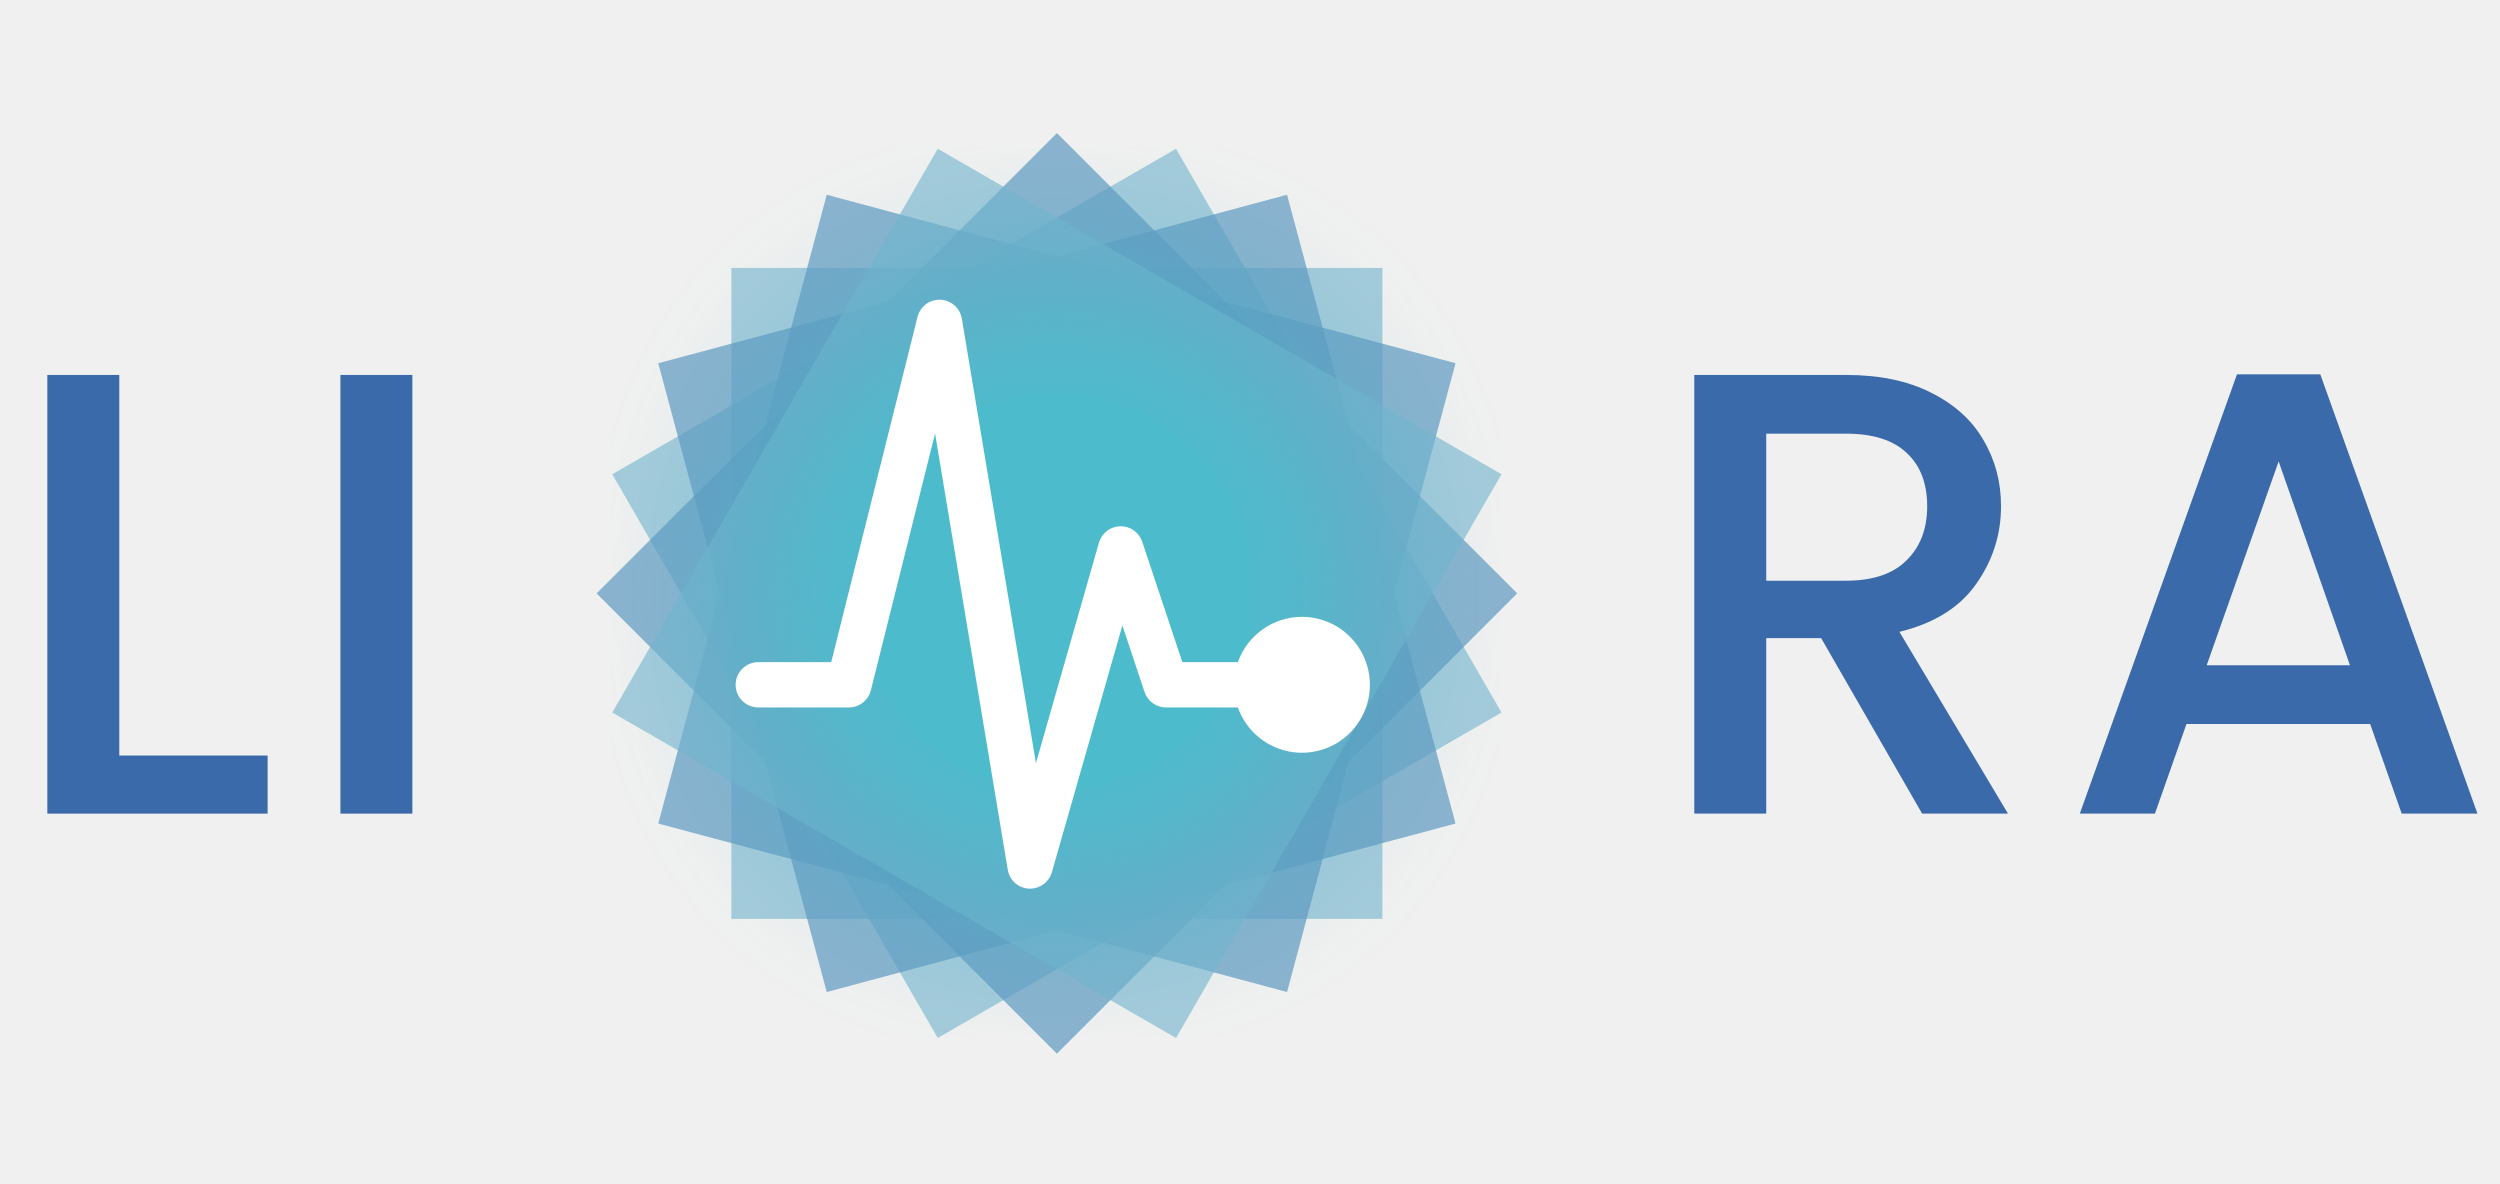
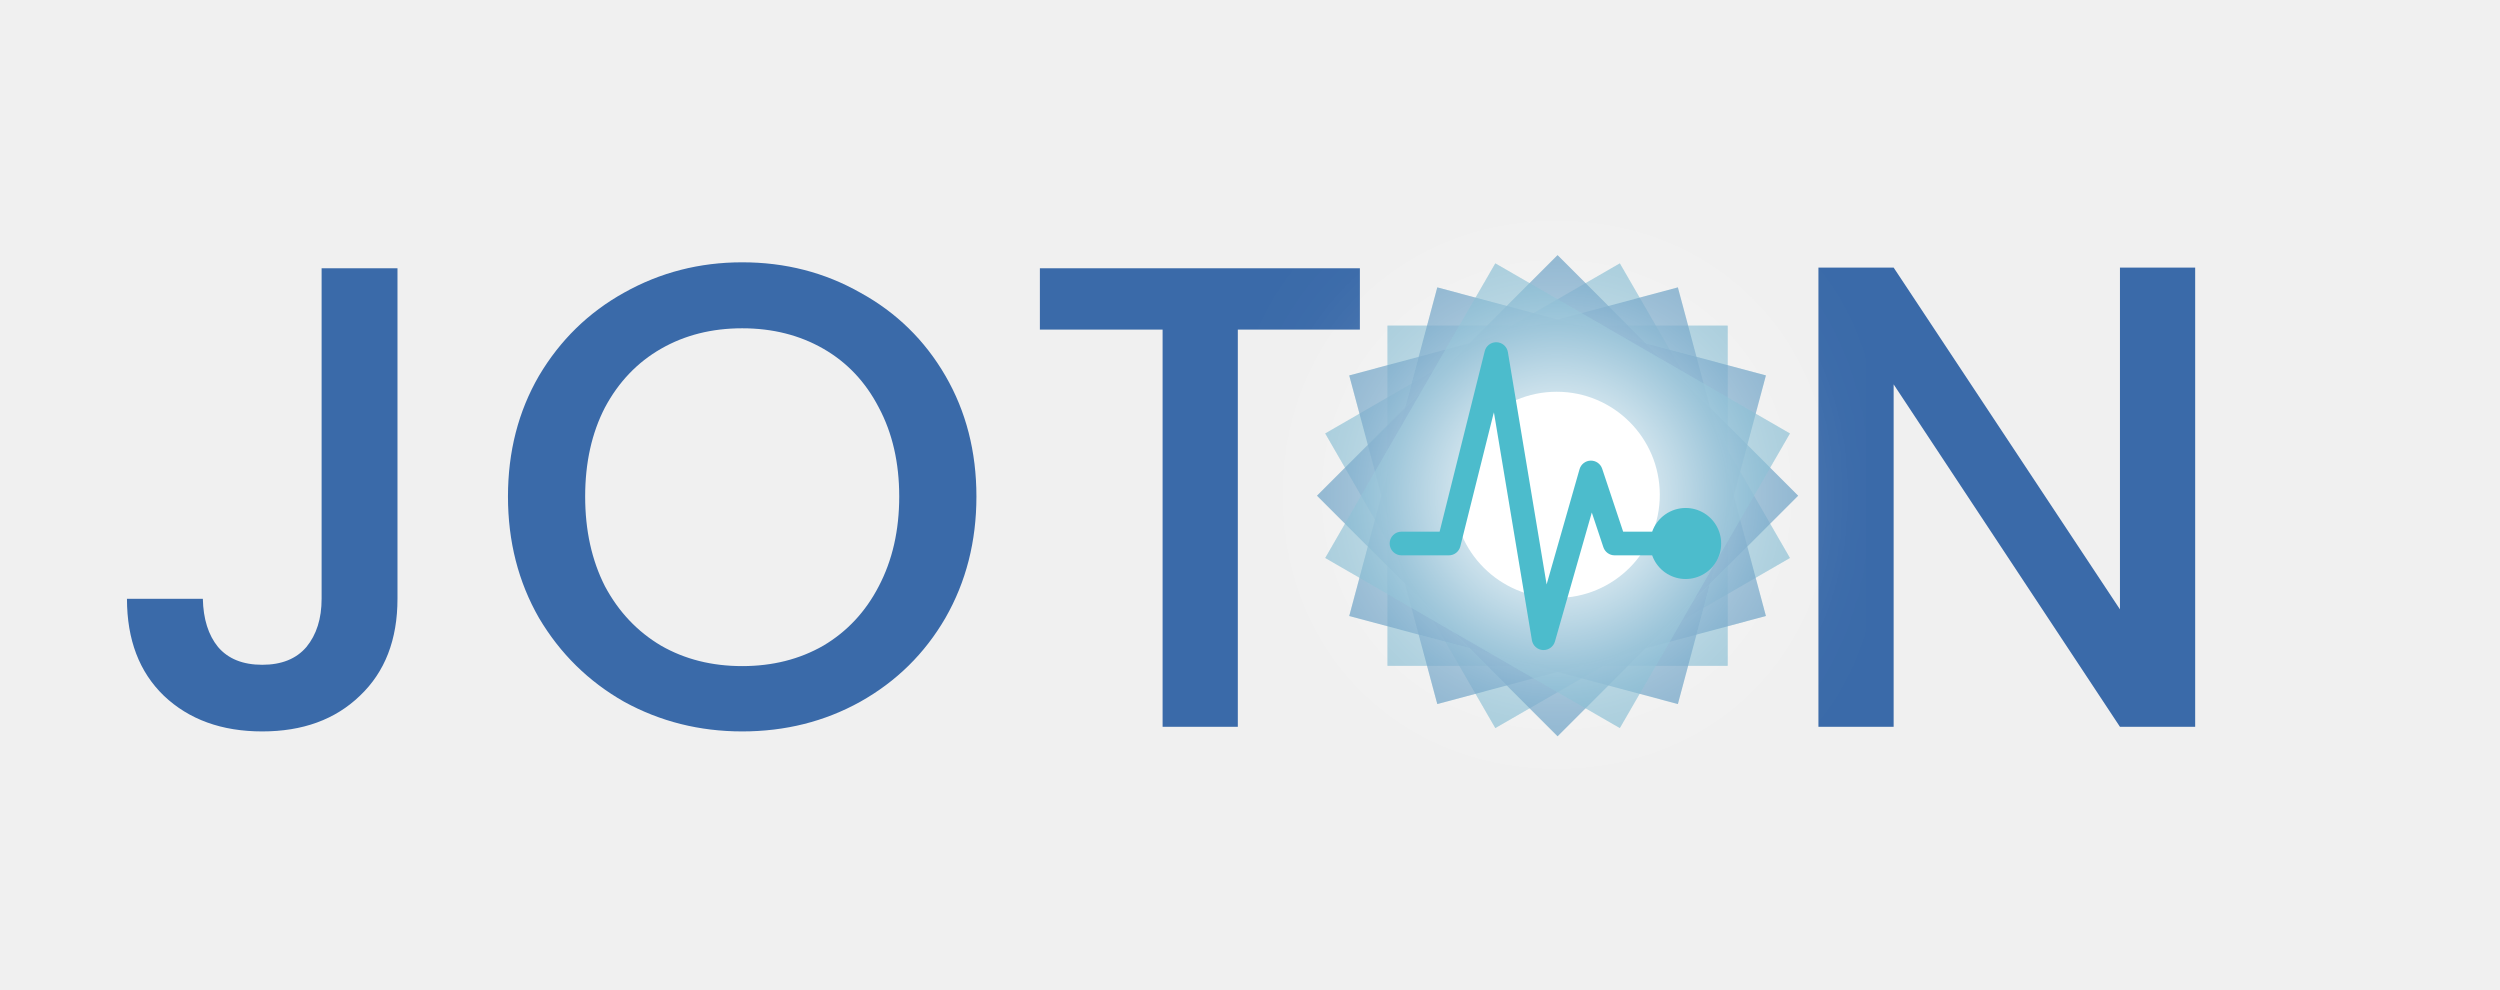
- <svg xmlns="http://www.w3.org/2000/svg" width="507" height="240" viewBox="0 0 507 240" fill="none">
+ <svg xmlns="http://www.w3.org/2000/svg" width="485" height="192" viewBox="0 0 485 192" fill="none">
  <g clip-path="url(#clip0_13_310)">
+     <path d="M77.112 52.04V116.168C77.112 124.104 74.68 130.376 69.816 134.984C65.037 139.592 58.723 141.896 50.872 141.896C43.021 141.896 36.664 139.592 31.8 134.984C27.021 130.376 24.632 124.104 24.632 116.168H39.352C39.437 120.093 40.419 123.208 42.296 125.512C44.259 127.816 47.117 128.968 50.872 128.968C54.627 128.968 57.485 127.816 59.448 125.512C61.411 123.123 62.392 120.008 62.392 116.168V52.04H77.112ZM143.986 141.896C135.709 141.896 128.071 139.976 121.074 136.136C114.162 132.211 108.658 126.792 104.562 119.88C100.551 112.883 98.546 105.032 98.546 96.328C98.546 87.624 100.551 79.816 104.562 72.904C108.658 65.992 114.162 60.616 121.074 56.776C128.071 52.851 135.709 50.888 143.986 50.888C152.349 50.888 159.986 52.851 166.898 56.776C173.895 60.616 179.399 65.992 183.41 72.904C187.421 79.816 189.426 87.624 189.426 96.328C189.426 105.032 187.421 112.883 183.41 119.88C179.399 126.792 173.895 132.211 166.898 136.136C159.986 139.976 152.349 141.896 143.986 141.896ZM143.986 129.224C149.874 129.224 155.122 127.901 159.73 125.256C164.338 122.525 167.922 118.685 170.482 113.736C173.127 108.701 174.45 102.899 174.45 96.328C174.45 89.757 173.127 83.997 170.482 79.048C167.922 74.099 164.338 70.301 159.73 67.656C155.122 65.011 149.874 63.688 143.986 63.688C138.098 63.688 132.85 65.011 128.242 67.656C123.634 70.301 120.007 74.099 117.362 79.048C114.802 83.997 113.522 89.757 113.522 96.328C113.522 102.899 114.802 108.701 117.362 113.736C120.007 118.685 123.634 122.525 128.242 125.256C132.85 127.901 138.098 129.224 143.986 129.224ZM263.817 52.04V63.944H240.137V141H225.545V63.944H201.737V52.04H263.817ZM425.863 141H411.271L367.367 74.568V141H352.775V51.912H367.367L411.271 118.216V51.912H425.863V141Z" fill="#3A6AA9" />
    <g clip-path="url(#clip1_13_310)">
-       <path d="M24.192 153.224H54.272V165H9.6V76.04H24.192V153.224ZM83.627 76.04V165H69.035V76.04H83.627Z" fill="#3A6AA9" />
-     </g>
-     <rect x="124.18" y="96.18" width="132" height="132" transform="rotate(-30 124.18 96.1804)" fill="#4CBCCC" fill-opacity="0.4" />
-     <rect x="124.18" y="96.18" width="132" height="132" transform="rotate(-30 124.18 96.1804)" fill="white" fill-opacity="0.2" />
-     <rect x="124.18" y="96.18" width="132" height="132" transform="rotate(-30 124.18 96.1804)" fill="#3A6AA9" fill-opacity="0.2" />
-     <rect x="148.338" y="54.338" width="132" height="132" fill="#4CBCCC" fill-opacity="0.4" />
-     <rect x="148.338" y="54.338" width="132" height="132" fill="white" fill-opacity="0.2" />
-     <rect x="148.338" y="54.338" width="132" height="132" fill="#3A6AA9" fill-opacity="0.2" />
-     <rect x="133.505" y="73.669" width="132" height="132" transform="rotate(-15 133.505 73.669)" fill="#4CBCCC" fill-opacity="0.4" />
-     <rect x="133.505" y="73.669" width="132" height="132" transform="rotate(-15 133.505 73.669)" fill="white" fill-opacity="0.2" />
-     <rect x="133.505" y="73.669" width="132" height="132" transform="rotate(-15 133.505 73.669)" fill="#3A6AA9" fill-opacity="0.4" />
-     <rect x="133.505" y="167.007" width="132" height="132" transform="rotate(-75 133.505 167.007)" fill="#4CBCCC" fill-opacity="0.4" />
-     <rect x="133.505" y="167.007" width="132" height="132" transform="rotate(-75 133.505 167.007)" fill="white" fill-opacity="0.2" />
-     <rect x="133.505" y="167.007" width="132" height="132" transform="rotate(-75 133.505 167.007)" fill="#3A6AA9" fill-opacity="0.4" />
-     <rect x="121" y="120.338" width="132" height="132" transform="rotate(-45 121 120.338)" fill="#4CBCCC" fill-opacity="0.4" />
-     <rect x="121" y="120.338" width="132" height="132" transform="rotate(-45 121 120.338)" fill="white" fill-opacity="0.2" />
-     <rect x="121" y="120.338" width="132" height="132" transform="rotate(-45 121 120.338)" fill="#3A6AA9" fill-opacity="0.4" />
-     <rect x="124.18" y="144.496" width="132" height="132" transform="rotate(-60 124.18 144.496)" fill="#4CBCCC" fill-opacity="0.4" />
-     <rect x="124.18" y="144.496" width="132" height="132" transform="rotate(-60 124.18 144.496)" fill="white" fill-opacity="0.2" />
-     <rect x="124.18" y="144.496" width="132" height="132" transform="rotate(-60 124.18 144.496)" fill="#3A6AA9" fill-opacity="0.2" />
-     <g filter="url(#filter0_f_13_310)">
-       <circle cx="214" cy="120" r="60" fill="#4CBCCC" />
-     </g>
-     <circle cx="214" cy="120" r="40" fill="#4CBCCC" />
-     <path d="M264.031 125.094C261.182 125.098 258.405 125.983 256.079 127.628C253.753 129.273 251.993 131.597 251.04 134.281H239.779L231.64 109.86C231.329 108.929 230.729 108.122 229.927 107.558C229.125 106.993 228.163 106.7 227.183 106.721C226.202 106.742 225.254 107.076 224.477 107.675C223.7 108.274 223.135 109.106 222.866 110.049L210.086 154.769L195.062 64.617C194.888 63.576 194.36 62.627 193.569 61.929C192.777 61.231 191.769 60.827 190.714 60.785C189.66 60.743 188.623 61.066 187.778 61.698C186.933 62.33 186.332 63.234 186.075 64.258L168.57 134.281H153.781C152.563 134.281 151.394 134.765 150.533 135.627C149.671 136.488 149.188 137.657 149.188 138.875C149.188 140.093 149.671 141.262 150.533 142.123C151.394 142.985 152.563 143.469 153.781 143.469H172.156C173.181 143.469 174.176 143.126 174.983 142.496C175.79 141.865 176.364 140.983 176.612 139.989L189.63 87.916L204.376 176.38C204.546 177.41 205.061 178.352 205.838 179.049C206.614 179.747 207.606 180.16 208.648 180.219H208.909C209.907 180.218 210.877 179.893 211.673 179.292C212.469 178.691 213.048 177.847 213.322 176.888L227.62 126.851L232.11 140.328C232.415 141.242 233 142.038 233.783 142.602C234.565 143.165 235.505 143.469 236.469 143.469H251.04C251.882 145.851 253.363 147.956 255.32 149.553C257.278 151.15 259.637 152.179 262.14 152.526C264.642 152.873 267.192 152.525 269.511 151.521C271.829 150.516 273.827 148.894 275.285 146.831C276.744 144.768 277.607 142.344 277.781 139.823C277.955 137.302 277.433 134.783 276.271 132.539C275.109 130.295 273.353 128.414 271.195 127.101C269.036 125.788 266.558 125.093 264.031 125.094Z" fill="white" />
-     <g clip-path="url(#clip2_13_310)">
-       <path d="M389.808 165L369.328 129.416H358.192V165H343.6V76.04H374.32C381.147 76.04 386.907 77.235 391.6 79.624C396.379 82.013 399.92 85.213 402.224 89.224C404.613 93.235 405.808 97.715 405.808 102.664C405.808 108.467 404.101 113.757 400.688 118.536C397.36 123.229 392.197 126.429 385.2 128.136L407.216 165H389.808ZM358.192 117.768H374.32C379.781 117.768 383.877 116.403 386.608 113.672C389.424 110.941 390.832 107.272 390.832 102.664C390.832 98.056 389.467 94.472 386.736 91.912C384.005 89.267 379.867 87.944 374.32 87.944H358.192V117.768ZM480.667 146.824H443.419L437.019 165H421.787L453.659 75.912H470.555L502.427 165H487.067L480.667 146.824ZM476.571 134.92L462.107 93.576L447.515 134.92H476.571Z" fill="#3A6AA9" />
+       <path d="M314.248 51.09L257.09 84.09L290.09 141.248L347.248 108.248L314.248 51.09Z" fill="#4CBCCC" fill-opacity="0.4" />
+       <path d="M314.248 51.09L257.09 84.09L290.09 141.248L347.248 108.248L314.248 51.09Z" fill="white" fill-opacity="0.2" />
+       <path d="M314.248 51.09L257.09 84.09L290.09 141.248L347.248 108.248L314.248 51.09Z" fill="#3A6AA9" fill-opacity="0.2" />
+       <path d="M335.169 63.169H269.169V129.169H335.169V63.169Z" fill="#4CBCCC" fill-opacity="0.4" />
+       <path d="M335.169 63.169H269.169V129.169H335.169V63.169Z" fill="white" fill-opacity="0.2" />
+       <path d="M335.169 63.169H269.169V129.169H335.169V63.169Z" fill="#3A6AA9" fill-opacity="0.2" />
+       <path d="M325.504 55.752L261.752 72.835L278.834 136.586L342.586 119.504L325.504 55.752Z" fill="#4CBCCC" fill-opacity="0.4" />
+       <path d="M325.504 55.752L261.752 72.835L278.834 136.586L342.586 119.504L325.504 55.752Z" fill="white" fill-opacity="0.2" />
+       <path d="M325.504 55.752L261.752 72.835L278.834 136.586L342.586 119.504L325.504 55.752Z" fill="#3A6AA9" fill-opacity="0.4" />
+       <path d="M278.834 55.752L261.752 119.504L325.504 136.586L342.586 72.835L278.834 55.752Z" fill="#4CBCCC" fill-opacity="0.4" />
+       <path d="M278.834 55.752L261.752 119.504L325.504 136.586L342.586 72.835L278.834 55.752Z" fill="white" fill-opacity="0.2" />
+       <path d="M278.834 55.752L261.752 119.504L325.504 136.586L342.586 72.835L278.834 55.752Z" fill="#3A6AA9" fill-opacity="0.4" />
+       <path d="M302.169 49.5L255.5 96.169L302.169 142.838L348.838 96.169L302.169 49.5Z" fill="#4CBCCC" fill-opacity="0.4" />
+       <path d="M302.169 49.5L255.5 96.169L302.169 142.838L348.838 96.169L302.169 49.5Z" fill="white" fill-opacity="0.2" />
+       <path d="M302.169 49.5L255.5 96.169L302.169 142.838L348.838 96.169L302.169 49.5Z" fill="#3A6AA9" fill-opacity="0.4" />
+       <path d="M290.09 51.09L257.09 108.248L314.248 141.248L347.248 84.09L290.09 51.09Z" fill="#4CBCCC" fill-opacity="0.4" />
+       <path d="M290.09 51.09L257.09 108.248L314.248 141.248L347.248 84.09L290.09 51.09Z" fill="white" fill-opacity="0.2" />
+       <path d="M290.09 51.09L257.09 108.248L314.248 141.248L347.248 84.09L290.09 51.09Z" fill="#3A6AA9" fill-opacity="0.2" />
+       <g filter="url(#filter0_f_13_310)">
+         <path d="M302 126C318.569 126 332 112.569 332 96C332 79.431 318.569 66 302 66C285.431 66 272 79.431 272 96C272 112.569 285.431 126 302 126Z" fill="white" />
+       </g>
+       <path d="M302 116C313.046 116 322 107.046 322 96C322 84.954 313.046 76 302 76C290.954 76 282 84.954 282 96C282 107.046 290.954 116 302 116Z" fill="white" />
+       <path d="M327.016 98.547C325.591 98.549 324.202 98.992 323.039 99.814C321.876 100.637 320.996 101.799 320.52 103.141H314.89L310.82 90.93C310.664 90.465 310.365 90.061 309.964 89.779C309.563 89.496 309.081 89.35 308.591 89.361C308.101 89.371 307.627 89.538 307.239 89.838C306.85 90.137 306.567 90.553 306.433 91.025L300.043 113.385L292.531 68.308C292.444 67.788 292.18 67.314 291.784 66.965C291.388 66.616 290.885 66.414 290.357 66.393C289.83 66.372 289.311 66.533 288.889 66.849C288.467 67.165 288.166 67.617 288.038 68.129L279.285 103.141H271.891C271.281 103.141 270.697 103.383 270.267 103.814C269.836 104.244 269.594 104.829 269.594 105.438C269.594 106.047 269.836 106.631 270.267 107.062C270.697 107.493 271.281 107.735 271.891 107.735H281.078C281.59 107.735 282.088 107.563 282.491 107.248C282.895 106.933 283.182 106.492 283.306 105.995L289.815 79.958L297.188 124.19C297.273 124.705 297.53 125.176 297.919 125.525C298.307 125.874 298.803 126.08 299.324 126.11H299.454C299.953 126.109 300.438 125.947 300.836 125.646C301.234 125.346 301.524 124.924 301.661 124.444L308.81 99.425L311.055 106.164C311.208 106.621 311.5 107.019 311.892 107.301C312.283 107.583 312.752 107.735 313.234 107.735H320.52C320.941 108.926 321.682 109.978 322.66 110.777C323.639 111.575 324.818 112.09 326.07 112.263C327.321 112.437 328.596 112.263 329.756 111.761C330.915 111.258 331.914 110.447 332.643 109.416C333.372 108.384 333.804 107.172 333.891 105.912C333.978 104.651 333.716 103.392 333.135 102.27C332.554 101.148 331.677 100.207 330.598 99.55C329.518 98.894 328.279 98.546 327.016 98.547Z" fill="#4CBCCC" />
    </g>
  </g>
  <defs>
-     <filter id="filter0_f_13_310" x="124" y="30" width="180" height="180" filterUnits="userSpaceOnUse" color-interpolation-filters="sRGB">
+     <filter id="filter0_f_13_310" x="242" y="36" width="120" height="120" filterUnits="userSpaceOnUse" color-interpolation-filters="sRGB">
      <feFlood flood-opacity="0" result="BackgroundImageFix" />
      <feBlend mode="normal" in="SourceGraphic" in2="BackgroundImageFix" result="shape" />
      <feGaussianBlur stdDeviation="15" result="effect1_foregroundBlur_13_310" />
    </filter>
    <clipPath id="clip0_13_310">
-       <rect width="507" height="240" fill="white" />
+       <rect width="485" height="192" fill="white" />
    </clipPath>
    <clipPath id="clip1_13_310">
-       <rect width="94" height="192" fill="white" transform="translate(0 24)" />
-     </clipPath>
-     <clipPath id="clip2_13_310">
-       <rect width="173" height="192" fill="white" transform="translate(334 24)" />
+       <rect width="120" height="120" fill="white" transform="translate(242 36)" />
    </clipPath>
  </defs>
</svg>
